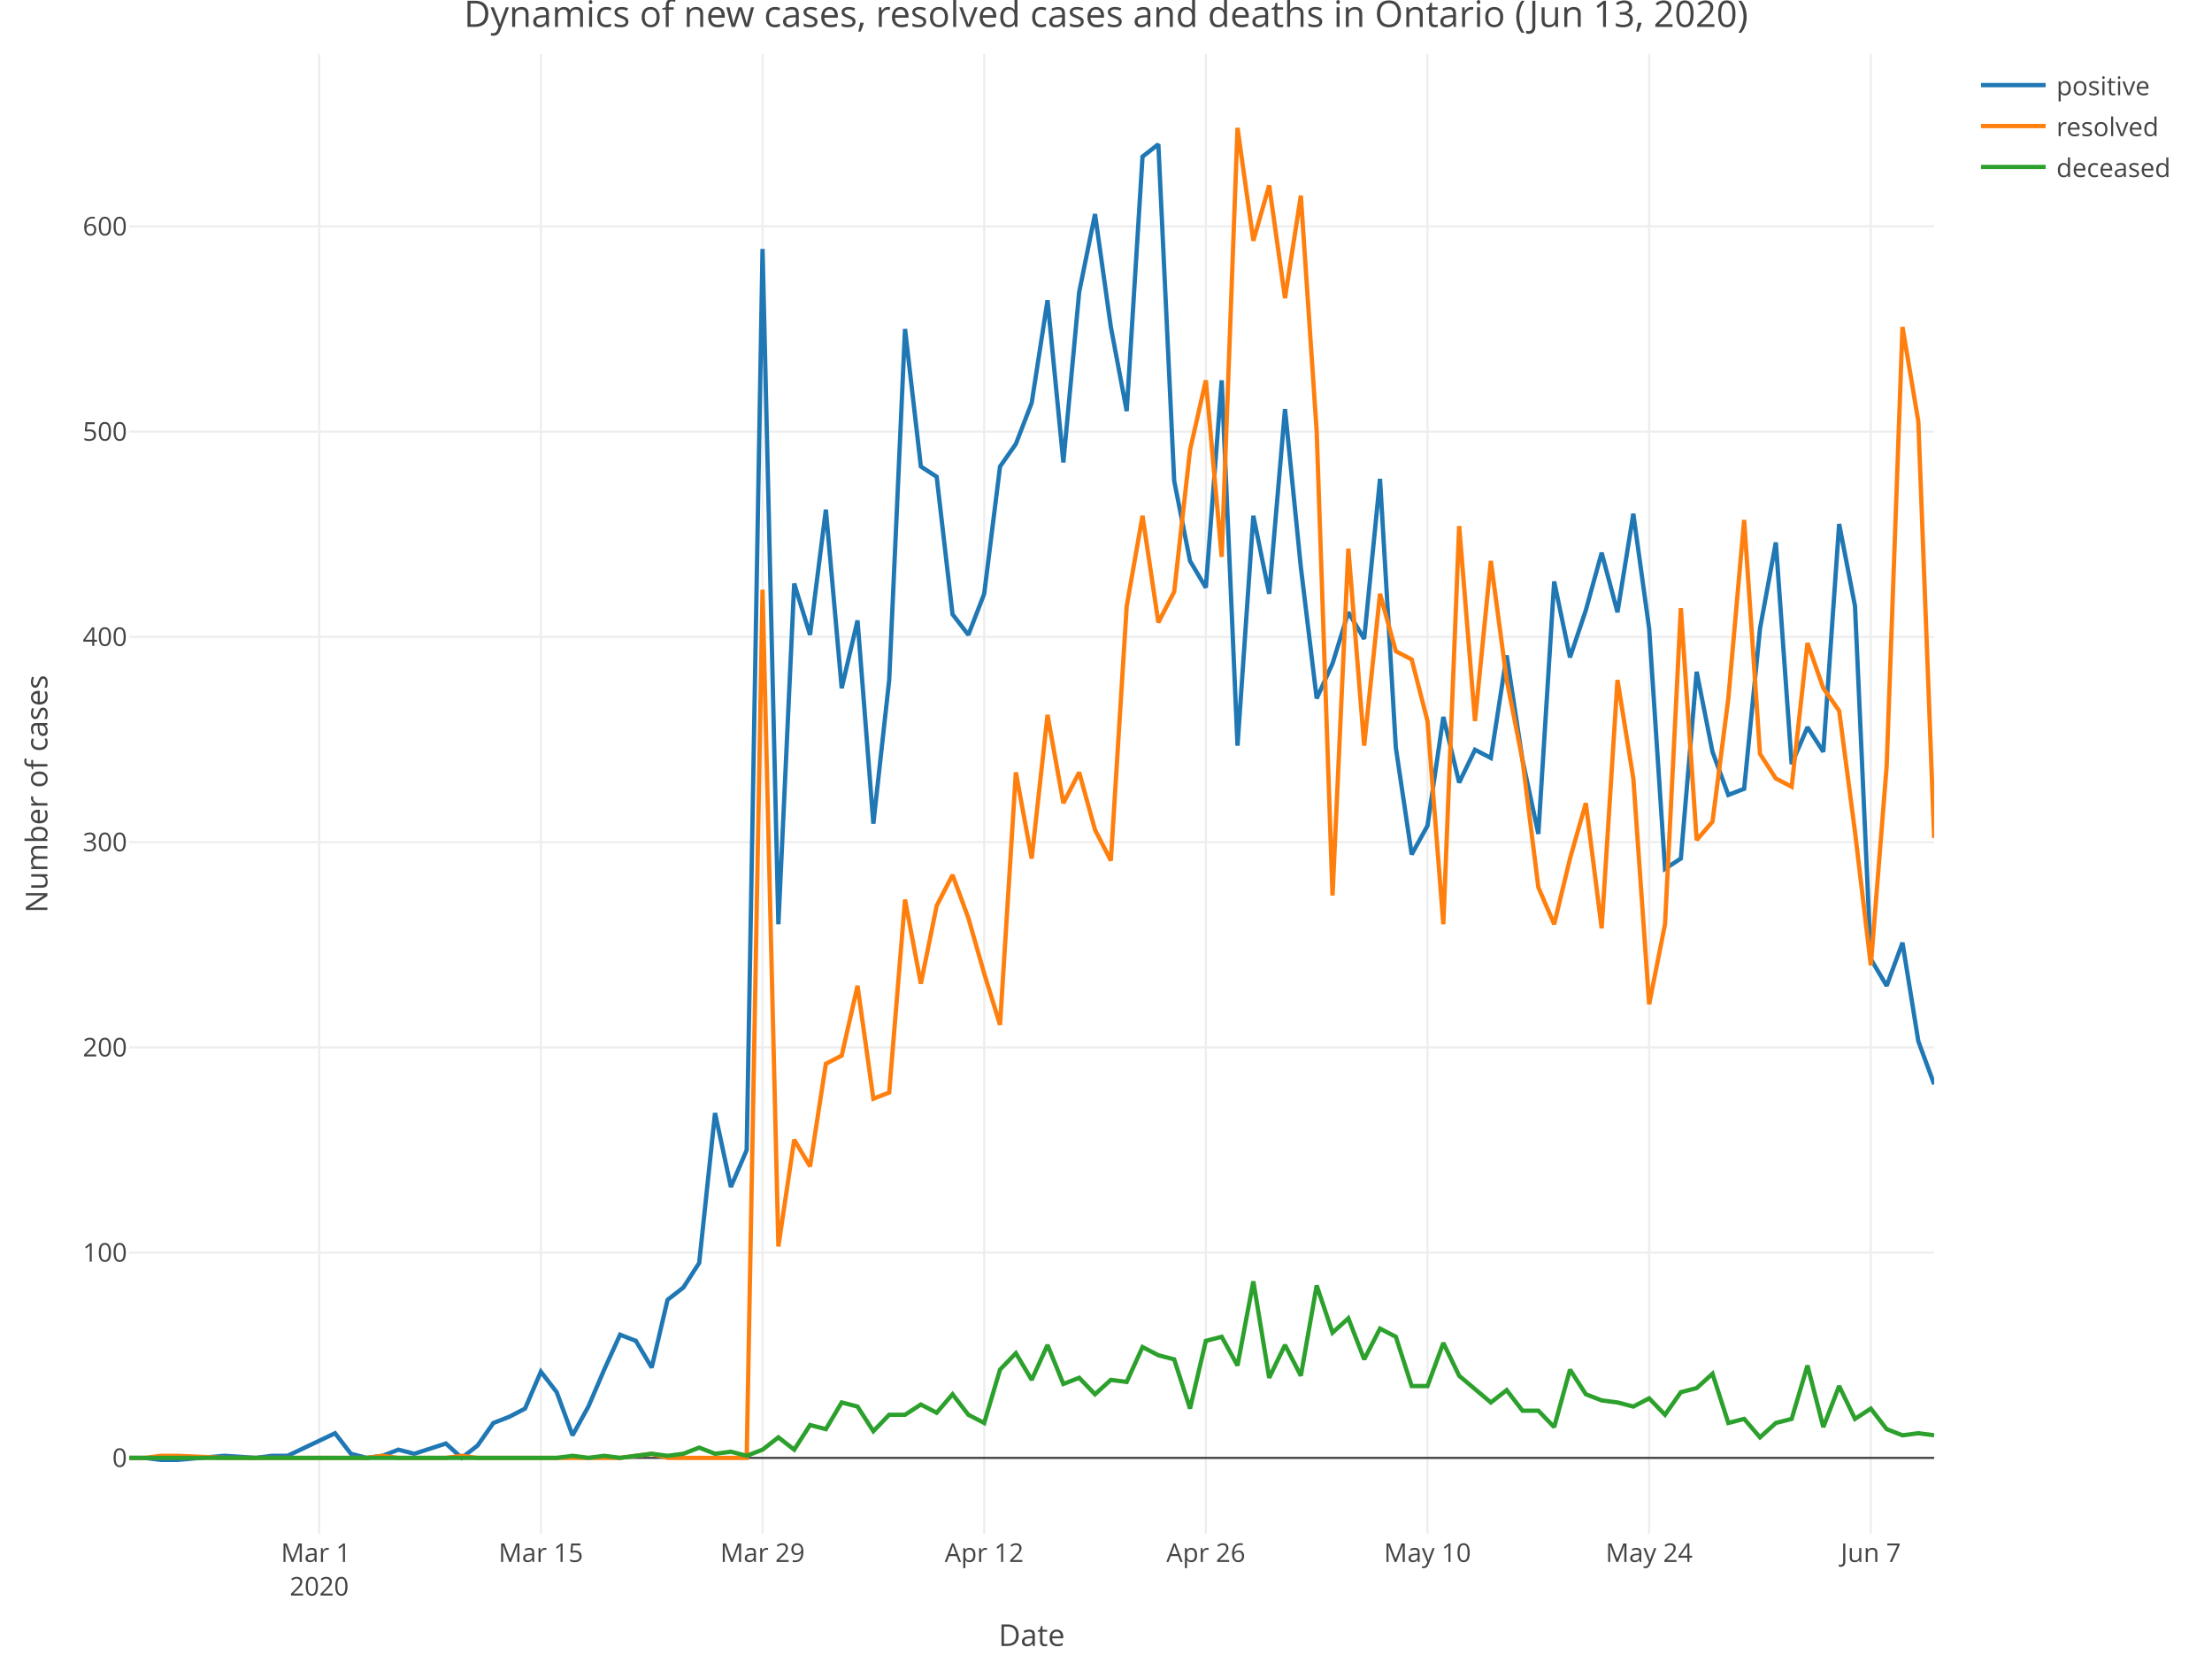
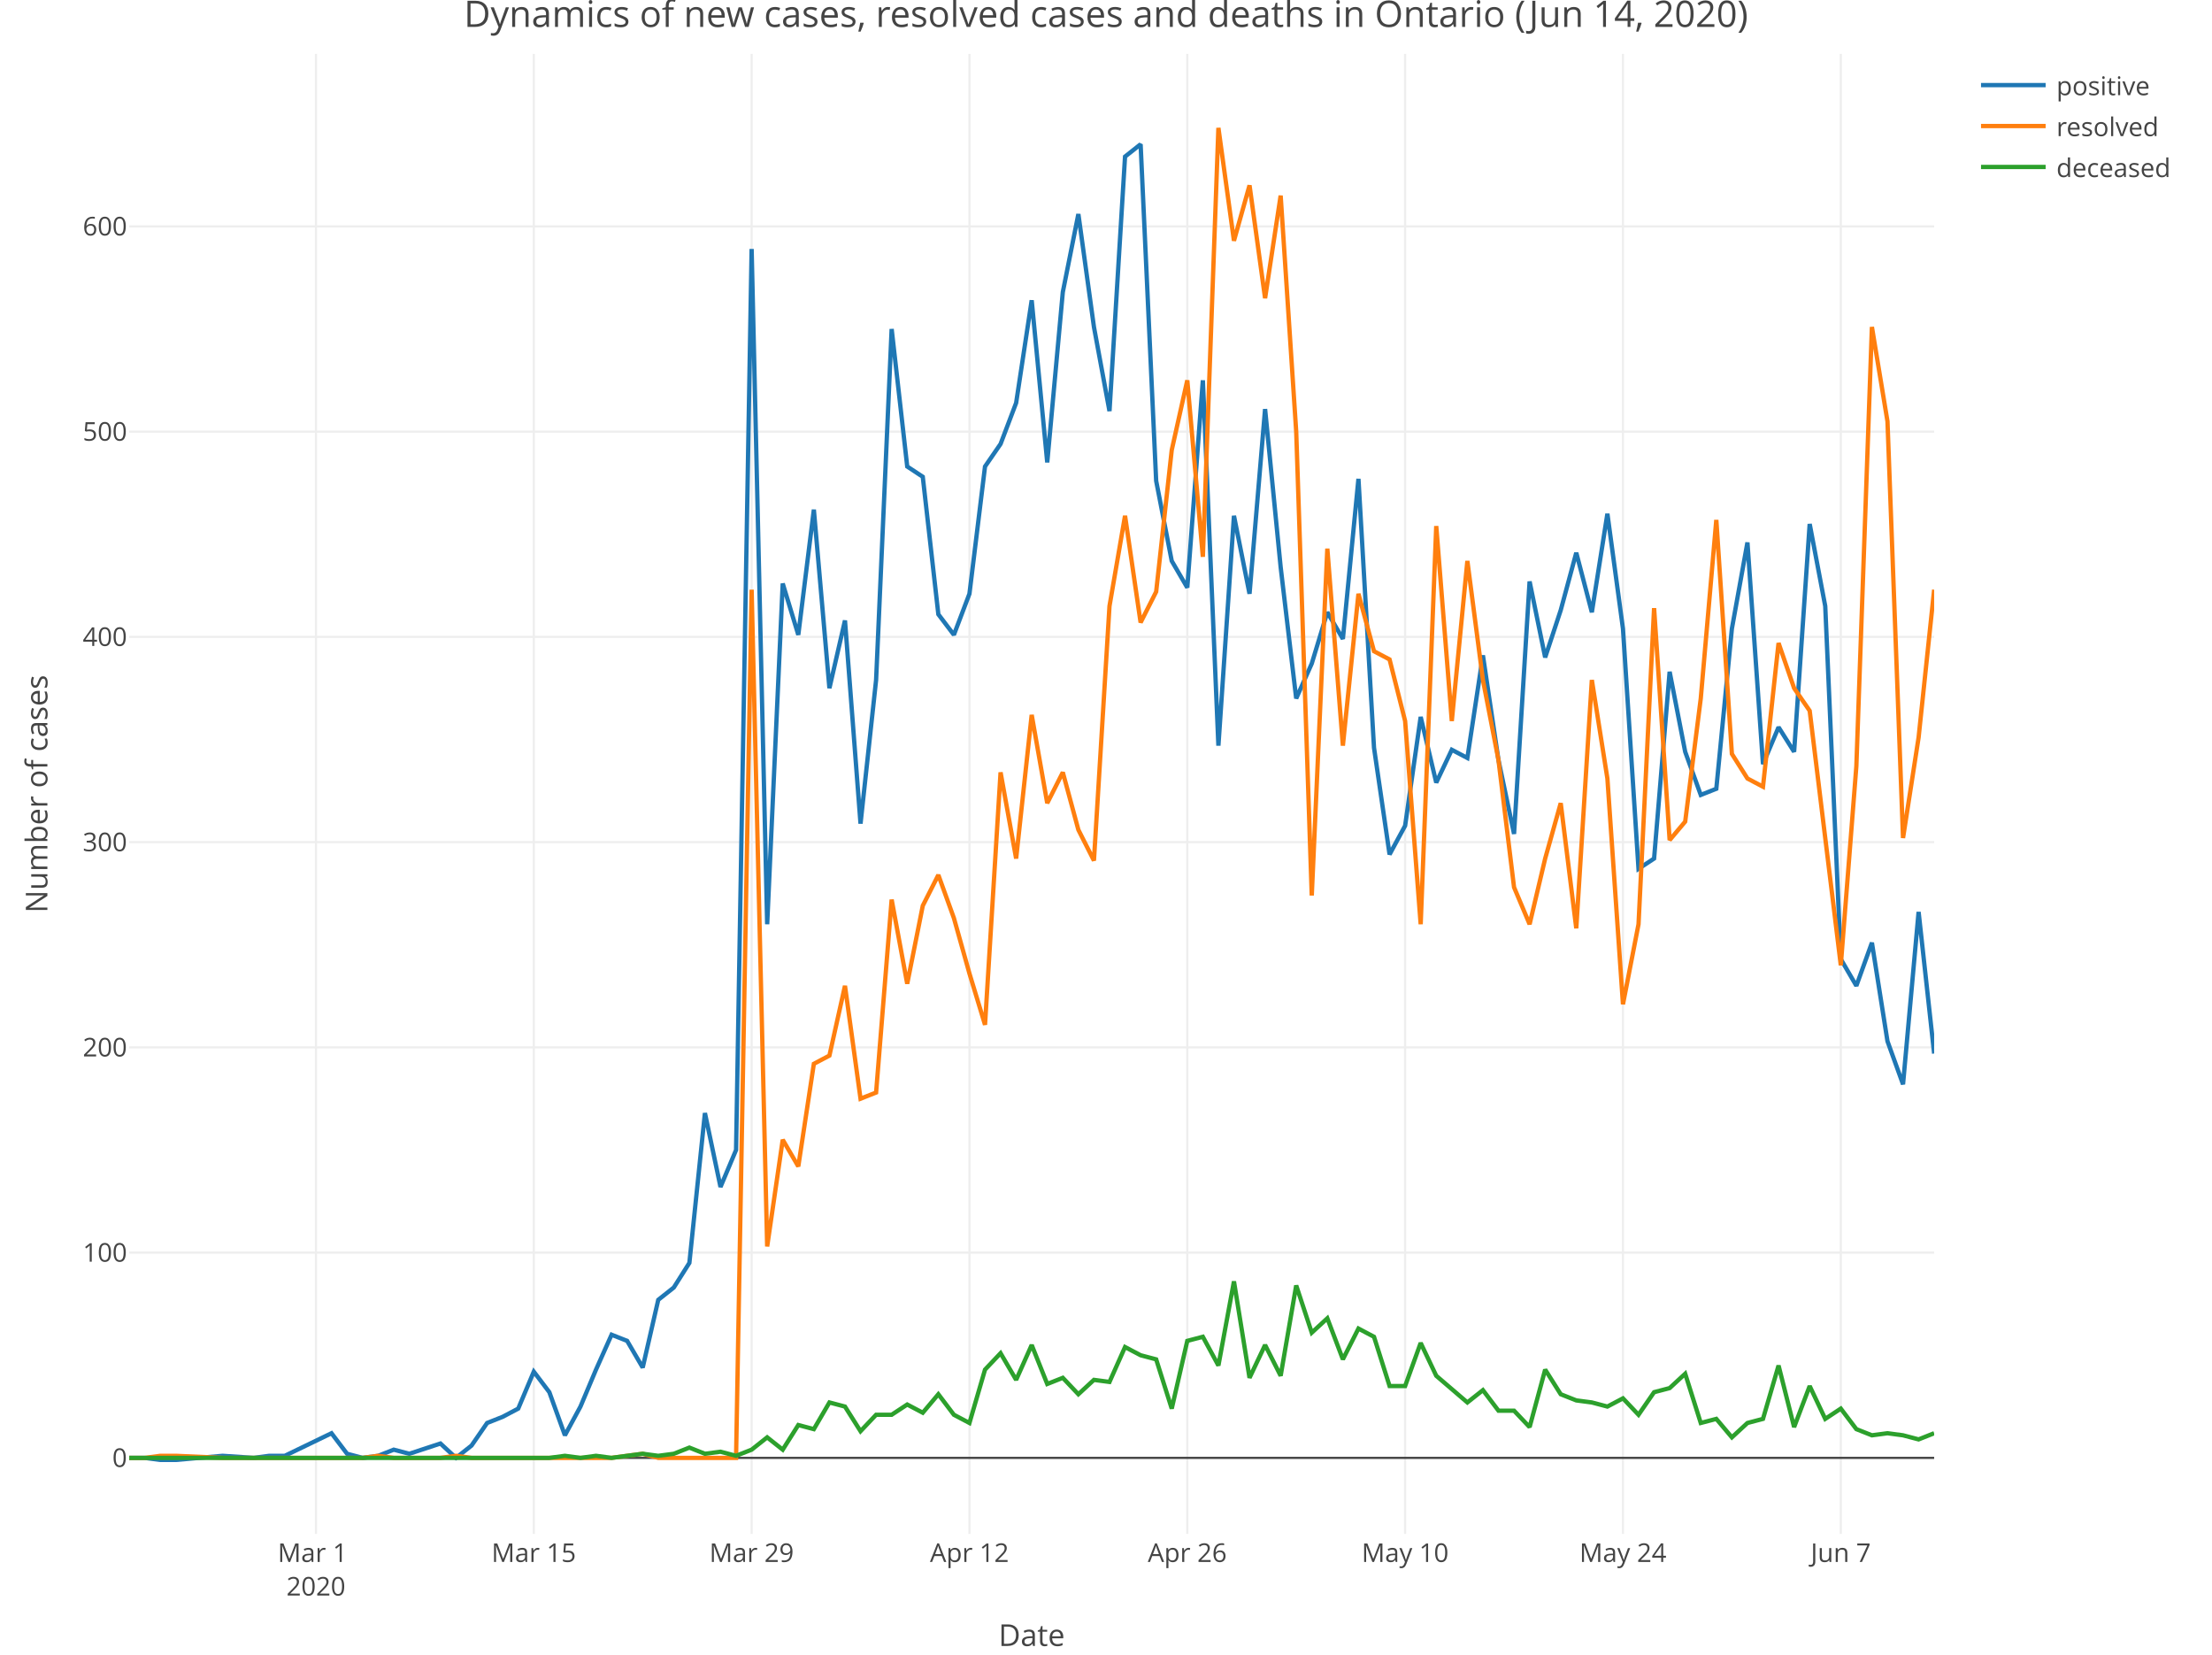
<svg xmlns="http://www.w3.org/2000/svg" class="main-svg" width="1027" height="768" style="" viewBox="0 0 1027 768">
  <rect x="0" y="0" width="1027" height="768" style="fill: rgb(255, 255, 255); fill-opacity: 1;" />
-   <defs id="defs-305d5e">
+   <defs id="defs-b58573">
    <g class="clips">
-       <clipPath id="clip305d5exyplot" class="plotclip">
+       <clipPath id="clipb58573xyplot" class="plotclip">
        <rect width="838" height="687" />
      </clipPath>
-       <clipPath class="axesclip" id="clip305d5ex">
+       <clipPath class="axesclip" id="clipb58573x">
        <rect x="60" y="0" width="838" height="768" />
      </clipPath>
-       <clipPath class="axesclip" id="clip305d5ey">
+       <clipPath class="axesclip" id="clipb58573y">
        <rect x="0" y="25" width="1027" height="687" />
      </clipPath>
-       <clipPath class="axesclip" id="clip305d5exy">
+       <clipPath class="axesclip" id="clipb58573xy">
        <rect x="60" y="25" width="838" height="687" />
      </clipPath>
    </g>
    <g class="gradients" />
  </defs>
  <g class="bglayer" />
  <g class="layer-below">
    <g class="imagelayer" />
    <g class="shapelayer" />
  </g>
  <g class="cartesianlayer">
    <g class="subplot xy">
      <g class="layer-subplot">
        <g class="shapelayer" />
        <g class="imagelayer" />
      </g>
      <g class="gridlayer">
        <g class="x">
-           <path class="xgrid crisp" transform="translate(148.21,0)" d="M0,25v687" style="stroke: rgb(238, 238, 238); stroke-opacity: 1; stroke-width: 1px;" />
-           <path class="xgrid crisp" transform="translate(251.12,0)" d="M0,25v687" style="stroke: rgb(238, 238, 238); stroke-opacity: 1; stroke-width: 1px;" />
-           <path class="xgrid crisp" transform="translate(354.04,0)" d="M0,25v687" style="stroke: rgb(238, 238, 238); stroke-opacity: 1; stroke-width: 1px;" />
-           <path class="xgrid crisp" transform="translate(456.95,0)" d="M0,25v687" style="stroke: rgb(238, 238, 238); stroke-opacity: 1; stroke-width: 1px;" />
-           <path class="xgrid crisp" transform="translate(559.86,0)" d="M0,25v687" style="stroke: rgb(238, 238, 238); stroke-opacity: 1; stroke-width: 1px;" />
-           <path class="xgrid crisp" transform="translate(662.77,0)" d="M0,25v687" style="stroke: rgb(238, 238, 238); stroke-opacity: 1; stroke-width: 1px;" />
-           <path class="xgrid crisp" transform="translate(765.68,0)" d="M0,25v687" style="stroke: rgb(238, 238, 238); stroke-opacity: 1; stroke-width: 1px;" />
-           <path class="xgrid crisp" transform="translate(868.6,0)" d="M0,25v687" style="stroke: rgb(238, 238, 238); stroke-opacity: 1; stroke-width: 1px;" />
+           <path class="xgrid crisp" transform="translate(146.69,0)" d="M0,25v687" style="stroke: rgb(238, 238, 238); stroke-opacity: 1; stroke-width: 1px;" />
+           <path class="xgrid crisp" transform="translate(247.83,0)" d="M0,25v687" style="stroke: rgb(238, 238, 238); stroke-opacity: 1; stroke-width: 1px;" />
+           <path class="xgrid crisp" transform="translate(348.97,0)" d="M0,25v687" style="stroke: rgb(238, 238, 238); stroke-opacity: 1; stroke-width: 1px;" />
+           <path class="xgrid crisp" transform="translate(450.1,0)" d="M0,25v687" style="stroke: rgb(238, 238, 238); stroke-opacity: 1; stroke-width: 1px;" />
+           <path class="xgrid crisp" transform="translate(551.24,0)" d="M0,25v687" style="stroke: rgb(238, 238, 238); stroke-opacity: 1; stroke-width: 1px;" />
+           <path class="xgrid crisp" transform="translate(652.38,0)" d="M0,25v687" style="stroke: rgb(238, 238, 238); stroke-opacity: 1; stroke-width: 1px;" />
+           <path class="xgrid crisp" transform="translate(753.52,0)" d="M0,25v687" style="stroke: rgb(238, 238, 238); stroke-opacity: 1; stroke-width: 1px;" />
+           <path class="xgrid crisp" transform="translate(854.66,0)" d="M0,25v687" style="stroke: rgb(238, 238, 238); stroke-opacity: 1; stroke-width: 1px;" />
        </g>
        <g class="y">
          <path class="ygrid crisp" transform="translate(0,581.43)" d="M60,0h838" style="stroke: rgb(238, 238, 238); stroke-opacity: 1; stroke-width: 1px;" />
          <path class="ygrid crisp" transform="translate(0,486.16)" d="M60,0h838" style="stroke: rgb(238, 238, 238); stroke-opacity: 1; stroke-width: 1px;" />
          <path class="ygrid crisp" transform="translate(0,390.89)" d="M60,0h838" style="stroke: rgb(238, 238, 238); stroke-opacity: 1; stroke-width: 1px;" />
          <path class="ygrid crisp" transform="translate(0,295.62)" d="M60,0h838" style="stroke: rgb(238, 238, 238); stroke-opacity: 1; stroke-width: 1px;" />
          <path class="ygrid crisp" transform="translate(0,200.35)" d="M60,0h838" style="stroke: rgb(238, 238, 238); stroke-opacity: 1; stroke-width: 1px;" />
          <path class="ygrid crisp" transform="translate(0,105.08)" d="M60,0h838" style="stroke: rgb(238, 238, 238); stroke-opacity: 1; stroke-width: 1px;" />
        </g>
      </g>
      <g class="zerolinelayer">
        <path class="yzl zl crisp" transform="translate(0,676.7)" d="M60,0h838" style="stroke: rgb(68, 68, 68); stroke-opacity: 1; stroke-width: 1px;" />
      </g>
      <path class="xlines-below" />
      <path class="ylines-below" />
      <g class="overlines-below" />
      <g class="xaxislayer-below" />
      <g class="yaxislayer-below" />
      <g class="overaxes-below" />
-       <g class="plot" transform="translate(60, 25)" clip-path="url('#clip305d5exyplot')">
+       <g class="plot" transform="translate(60, 25)" clip-path="url('#clipb58573xyplot')">
        <g class="scatterlayer mlayer">
-           <g class="trace scatter traceee81f7" style="stroke-miterlimit: 2; opacity: 1;">
+           <g class="trace scatter tracea6401f" style="stroke-miterlimit: 2; opacity: 1;">
            <g class="fills" />
            <g class="errorbars" />
            <g class="lines">
-               <path class="js-line" d="M0,651.7L7.35,651.7L14.7,652.65L22.05,652.65L44.11,650.74L58.81,651.7L66.16,650.74L73.51,650.74L95.56,640.26L102.91,649.79L110.26,651.7L117.61,650.74L124.96,647.89L132.32,649.79L147.02,645.03L154.37,651.7L161.72,645.98L169.07,635.5L176.42,632.64L183.77,628.83L191.12,611.68L198.47,621.21L205.82,641.22L213.18,627.88L220.53,610.73L227.88,594.54L235.23,597.39L242.58,609.78L249.93,578.34L257.28,572.62L264.63,561.19L271.98,491.64L279.33,525.94L286.68,508.79L294.04,90.56L301.39,404L308.74,245.85L316.09,269.67L323.44,211.55L330.79,294.44L338.14,263L345.49,357.31L352.84,290.63L360.19,127.71L367.54,191.54L374.89,196.31L382.25,260.14L389.6,269.67L396.95,250.61L404.3,191.54L411.65,181.07L419,162.01L426.35,114.38L433.7,189.64L441.05,110.57L448.4,74.36L455.75,126.76L463.11,165.82L470.46,47.69L477.81,41.97L485.16,198.21L492.51,235.37L499.86,247.75L507.21,151.53L514.56,321.11L521.91,214.41L529.26,250.61L536.61,164.87L543.96,238.23L551.32,299.2L558.67,283L566.02,259.19L573.37,271.57L580.72,197.26L588.07,322.06L595.42,371.6L602.77,358.27L610.12,307.77L617.47,338.26L624.82,323.02L632.18,326.83L639.53,279.19L646.88,327.78L654.23,362.08L661.58,244.9L668.93,280.15L676.28,258.23L683.63,231.56L690.98,259.19L698.33,213.46L705.68,266.81L713.04,378.27L720.39,373.51L727.74,286.81L735.09,323.97L742.44,343.98L749.79,341.12L757.14,266.81L764.49,226.79L771.84,329.69L779.19,312.54L786.54,323.97L793.89,218.22L801.25,256.33L808.6,420.19L815.95,432.58L823.3,412.57L830.65,458.3L838,478.31" style="vector-effect: non-scaling-stroke; fill: none; stroke: rgb(31, 119, 180); stroke-opacity: 1; stroke-width: 2px; opacity: 1;" />
+               <path class="js-line" d="M0,651.7L7.22,651.7L14.45,652.65L21.67,652.65L43.34,650.74L57.79,651.7L65.02,650.74L72.24,650.74L93.91,640.26L101.14,649.79L108.36,651.7L115.59,650.74L122.81,647.89L130.03,649.79L144.48,645.03L151.71,651.7L158.93,645.98L166.16,635.5L173.38,632.64L180.6,628.83L187.83,611.68L195.05,621.21L202.28,641.22L209.5,627.88L216.72,610.73L223.95,594.54L231.17,597.39L238.4,609.78L245.62,578.34L252.84,572.62L260.07,561.19L267.29,491.64L274.52,525.94L281.74,508.79L288.97,90.56L296.19,404L303.41,245.85L310.64,269.67L317.86,211.55L325.09,294.44L332.31,263L339.53,357.31L346.76,290.63L353.98,127.71L361.21,191.54L368.43,196.31L375.66,260.14L382.88,269.67L390.1,250.61L397.33,191.54L404.55,181.07L411.78,162.01L419,114.38L426.22,189.64L433.45,110.57L440.67,74.36L447.9,126.76L455.12,165.82L462.34,47.69L469.57,41.97L476.79,198.21L484.02,235.37L491.24,247.75L498.47,151.53L505.69,321.11L512.91,214.41L520.14,250.61L527.36,164.87L534.59,238.23L541.81,299.2L549.03,283L556.26,259.19L563.48,271.57L570.71,197.26L577.93,322.06L585.16,371.6L592.38,358.27L599.6,307.77L606.83,338.26L614.05,323.02L621.28,326.83L628.5,279.19L635.72,327.78L642.95,362.08L650.17,244.9L657.4,280.15L664.62,258.23L671.84,231.56L679.07,259.19L686.29,213.46L693.52,266.81L700.74,378.27L707.97,373.51L715.19,286.81L722.41,323.97L729.64,343.98L736.86,341.12L744.09,266.81L751.31,226.79L758.53,329.69L765.76,312.54L772.98,323.97L780.21,218.22L787.43,256.33L794.66,420.19L801.88,432.58L809.1,412.57L816.33,458.3L823.55,478.31L830.78,398.28L838,464.02" style="vector-effect: non-scaling-stroke; fill: none; stroke: rgb(31, 119, 180); stroke-opacity: 1; stroke-width: 2px; opacity: 1;" />
            </g>
            <g class="points" />
            <g class="text" />
          </g>
-           <g class="trace scatter traced6c628" style="stroke-miterlimit: 2; opacity: 1;">
+           <g class="trace scatter traceac40fe" style="stroke-miterlimit: 2; opacity: 1;">
            <g class="fills" />
            <g class="errorbars" />
            <g class="lines">
-               <path class="js-line" d="M0,651.7L7.35,651.7L14.7,650.74L22.05,650.74L44.11,651.7L110.26,651.7L117.61,650.74L124.96,651.7L132.32,651.7L147.02,651.7L154.37,650.74L161.72,651.7L169.07,651.7L227.88,651.7L235.23,650.74L242.58,649.79L249.93,651.7L286.68,651.7L294.04,248.71L301.39,553.57L308.74,504.03L316.09,516.41L323.44,468.78L330.79,464.97L338.14,432.58L345.49,484.98L352.84,482.12L360.19,392.56L367.54,431.62L374.89,395.42L382.25,381.13L389.6,401.14L396.95,426.86L404.3,450.68L411.65,333.5L419,373.51L426.35,306.82L433.7,347.79L441.05,333.5L448.4,360.17L455.75,374.46L463.11,256.33L470.46,214.41L477.81,263.95L485.16,249.66L492.51,183.92L499.86,151.53L507.21,233.46L514.56,34.35L521.91,86.75L529.26,61.03L536.61,113.42L543.96,65.79L551.32,175.35L558.67,390.66L566.02,229.65L573.37,321.11L580.72,250.61L588.07,277.29L595.42,281.1L602.77,309.68L610.12,404L617.47,219.17L624.82,309.68L632.18,235.37L639.53,290.63L646.88,327.78L654.23,386.85L661.58,404L668.93,373.51L676.28,347.79L683.63,405.9L690.98,290.63L698.33,336.35L705.68,441.15L713.04,404L720.39,257.28L727.74,364.94L735.09,356.36L742.44,299.2L749.79,216.32L757.14,324.92L764.49,336.35L771.84,340.17L779.19,273.48L786.54,294.44L793.89,304.92L801.25,361.12L808.6,423.05L815.95,330.64L823.3,126.76L830.65,170.59L838,363.98" style="vector-effect: non-scaling-stroke; fill: none; stroke: rgb(255, 127, 14); stroke-opacity: 1; stroke-width: 2px; opacity: 1;" />
+               <path class="js-line" d="M0,651.7L7.22,651.7L14.45,650.74L21.67,650.74L43.34,651.7L108.36,651.7L115.59,650.74L122.81,651.7L130.03,651.7L144.48,651.7L151.71,650.74L158.93,651.7L166.16,651.7L223.95,651.7L231.17,650.74L238.4,649.79L245.62,651.7L281.74,651.7L288.97,248.71L296.19,553.57L303.41,504.03L310.64,516.41L317.86,468.78L325.09,464.97L332.31,432.58L339.53,484.98L346.76,482.12L353.98,392.56L361.21,431.62L368.43,395.42L375.66,381.13L382.88,401.14L390.1,426.86L397.33,450.68L404.55,333.5L411.78,373.51L419,306.82L426.22,347.79L433.45,333.5L440.67,360.17L447.9,374.46L455.12,256.33L462.34,214.41L469.57,263.95L476.79,249.66L484.02,183.92L491.24,151.53L498.47,233.46L505.69,34.35L512.91,86.75L520.14,61.03L527.36,113.42L534.59,65.79L541.81,175.35L549.03,390.66L556.26,229.65L563.48,321.11L570.71,250.61L577.93,277.29L585.16,281.1L592.38,309.68L599.6,404L606.83,219.17L614.05,309.68L621.28,235.37L628.5,290.63L635.72,327.78L642.95,386.85L650.17,404L657.4,373.51L664.62,347.79L671.84,405.9L679.07,290.63L686.29,336.35L693.52,441.15L700.74,404L707.97,257.28L715.19,364.94L722.41,356.36L729.64,299.2L736.86,216.32L744.09,324.92L751.31,336.35L758.53,340.17L765.76,273.48L772.98,294.44L780.21,304.92L794.66,423.05L801.88,330.64L809.1,126.76L816.33,170.59L823.55,363.98L830.78,317.3L838,248.71" style="vector-effect: non-scaling-stroke; fill: none; stroke: rgb(255, 127, 14); stroke-opacity: 1; stroke-width: 2px; opacity: 1;" />
            </g>
            <g class="points" />
            <g class="text" />
          </g>
-           <g class="trace scatter trace97b052" style="stroke-miterlimit: 2; opacity: 1;">
+           <g class="trace scatter tracee3cf11" style="stroke-miterlimit: 2; opacity: 1;">
            <g class="fills" />
            <g class="errorbars" />
            <g class="lines">
-               <path class="js-line" d="M0,651.7L198.47,651.7L205.82,650.74L213.18,651.7L220.53,650.74L227.88,651.7L235.23,650.74L242.58,649.79L249.93,650.74L257.28,649.79L264.63,646.93L271.98,649.79L279.33,648.84L286.68,650.74L294.04,647.89L301.39,642.17L308.74,647.89L316.09,636.45L323.44,638.36L330.79,625.97L338.14,627.88L345.49,639.31L352.84,631.69L360.19,631.69L367.54,626.93L374.89,630.74L382.25,622.16L389.6,631.69L396.95,635.5L404.3,610.73L411.65,603.11L419,615.49L426.35,599.3L433.7,617.4L441.05,614.54L448.4,622.16L455.75,615.49L463.11,616.45L470.46,600.25L477.81,604.06L485.16,605.97L492.51,628.83L499.86,597.39L507.21,595.49L514.56,608.83L521.91,569.77L529.26,614.54L536.61,599.3L543.96,613.59L551.32,571.67L558.67,593.58L566.02,586.91L573.37,605.97L580.72,591.68L588.07,595.49L595.42,618.35L602.77,618.35L610.12,598.35L617.47,613.59L632.18,625.97L639.53,620.26L646.88,629.79L654.23,629.79L661.58,637.41L668.93,610.73L676.28,622.16L683.63,625.02L690.98,625.97L698.33,627.88L705.68,624.07L713.04,631.69L720.39,621.21L727.74,619.31L735.09,612.64L742.44,635.5L749.79,633.6L757.14,642.17L764.49,635.5L771.84,633.6L779.19,608.83L786.54,637.41L793.89,618.35L801.25,633.6L808.6,628.83L815.95,638.36L823.3,641.22L830.65,640.26L838,641.22" style="vector-effect: non-scaling-stroke; fill: none; stroke: rgb(44, 160, 44); stroke-opacity: 1; stroke-width: 2px; opacity: 1;" />
+               <path class="js-line" d="M0,651.7L195.05,651.7L202.28,650.74L209.5,651.7L216.72,650.74L223.95,651.7L231.17,650.74L238.4,649.79L245.62,650.74L252.84,649.79L260.07,646.93L267.29,649.79L274.52,648.84L281.74,650.74L288.97,647.89L296.19,642.17L303.41,647.89L310.64,636.45L317.86,638.36L325.09,625.97L332.31,627.88L339.53,639.31L346.76,631.69L353.98,631.69L361.21,626.93L368.43,630.74L375.66,622.16L382.88,631.69L390.1,635.5L397.33,610.73L404.55,603.11L411.78,615.49L419,599.3L426.22,617.4L433.45,614.54L440.67,622.16L447.9,615.49L455.12,616.45L462.34,600.25L469.57,604.06L476.79,605.97L484.02,628.83L491.24,597.39L498.47,595.49L505.69,608.83L512.91,569.77L520.14,614.54L527.36,599.3L534.59,613.59L541.81,571.67L549.03,593.58L556.26,586.91L563.48,605.97L570.71,591.68L577.93,595.49L585.16,618.35L592.38,618.35L599.6,598.35L606.83,613.59L621.28,625.97L628.5,620.26L635.72,629.79L642.95,629.79L650.17,637.41L657.4,610.73L664.62,622.16L671.84,625.02L679.07,625.97L686.29,627.88L693.52,624.07L700.74,631.69L707.97,621.21L715.19,619.31L722.41,612.64L729.64,635.5L736.86,633.6L744.09,642.17L751.31,635.5L758.53,633.6L765.76,608.83L772.98,637.41L780.21,618.35L787.43,633.6L794.66,628.83L801.88,638.36L809.1,641.22L816.33,640.26L823.55,641.22L830.78,643.12L838,640.26" style="vector-effect: non-scaling-stroke; fill: none; stroke: rgb(44, 160, 44); stroke-opacity: 1; stroke-width: 2px; opacity: 1;" />
            </g>
            <g class="points" />
            <g class="text" />
          </g>
        </g>
      </g>
      <g class="overplot" />
      <path class="xlines-above crisp" style="fill: none;" d="M0,0" />
      <path class="ylines-above crisp" style="fill: none;" d="M0,0" />
      <g class="overlines-above" />
      <g class="xaxislayer-above">
        <g class="xtick">
-           <text text-anchor="middle" x="0" y="725" transform="translate(148.21,0)" style="font-family: 'Open Sans', verdana, arial, sans-serif; font-size: 12px; fill: rgb(68, 68, 68); fill-opacity: 1; white-space: pre;">
+           <text text-anchor="middle" x="0" y="725" transform="translate(146.69,0)" style="font-family: 'Open Sans', verdana, arial, sans-serif; font-size: 12px; fill: rgb(68, 68, 68); fill-opacity: 1; white-space: pre;">
            <tspan class="line" dy="0em" x="0" y="725">Mar 1</tspan>
            <tspan class="line" dy="1.3em" x="0" y="725">2020</tspan>
          </text>
        </g>
        <g class="xtick">
-           <text text-anchor="middle" x="0" y="725" transform="translate(251.12,0)" style="font-family: 'Open Sans', verdana, arial, sans-serif; font-size: 12px; fill: rgb(68, 68, 68); fill-opacity: 1; white-space: pre;">Mar 15</text>
-         </g>
-         <g class="xtick">
-           <text text-anchor="middle" x="0" y="725" transform="translate(354.04,0)" style="font-family: 'Open Sans', verdana, arial, sans-serif; font-size: 12px; fill: rgb(68, 68, 68); fill-opacity: 1; white-space: pre;">Mar 29</text>
-         </g>
-         <g class="xtick">
-           <text text-anchor="middle" x="0" y="725" transform="translate(456.95,0)" style="font-family: 'Open Sans', verdana, arial, sans-serif; font-size: 12px; fill: rgb(68, 68, 68); fill-opacity: 1; white-space: pre;">Apr 12</text>
-         </g>
-         <g class="xtick">
-           <text text-anchor="middle" x="0" y="725" transform="translate(559.86,0)" style="font-family: 'Open Sans', verdana, arial, sans-serif; font-size: 12px; fill: rgb(68, 68, 68); fill-opacity: 1; white-space: pre;">Apr 26</text>
-         </g>
-         <g class="xtick">
-           <text text-anchor="middle" x="0" y="725" transform="translate(662.77,0)" style="font-family: 'Open Sans', verdana, arial, sans-serif; font-size: 12px; fill: rgb(68, 68, 68); fill-opacity: 1; white-space: pre;">May 10</text>
-         </g>
-         <g class="xtick">
-           <text text-anchor="middle" x="0" y="725" transform="translate(765.68,0)" style="font-family: 'Open Sans', verdana, arial, sans-serif; font-size: 12px; fill: rgb(68, 68, 68); fill-opacity: 1; white-space: pre;">May 24</text>
-         </g>
-         <g class="xtick">
-           <text text-anchor="middle" x="0" y="725" transform="translate(868.6,0)" style="font-family: 'Open Sans', verdana, arial, sans-serif; font-size: 12px; fill: rgb(68, 68, 68); fill-opacity: 1; white-space: pre;">Jun 7</text>
+           <text text-anchor="middle" x="0" y="725" transform="translate(247.83,0)" style="font-family: 'Open Sans', verdana, arial, sans-serif; font-size: 12px; fill: rgb(68, 68, 68); fill-opacity: 1; white-space: pre;">Mar 15</text>
+         </g>
+         <g class="xtick">
+           <text text-anchor="middle" x="0" y="725" transform="translate(348.97,0)" style="font-family: 'Open Sans', verdana, arial, sans-serif; font-size: 12px; fill: rgb(68, 68, 68); fill-opacity: 1; white-space: pre;">Mar 29</text>
+         </g>
+         <g class="xtick">
+           <text text-anchor="middle" x="0" y="725" transform="translate(450.1,0)" style="font-family: 'Open Sans', verdana, arial, sans-serif; font-size: 12px; fill: rgb(68, 68, 68); fill-opacity: 1; white-space: pre;">Apr 12</text>
+         </g>
+         <g class="xtick">
+           <text text-anchor="middle" x="0" y="725" transform="translate(551.24,0)" style="font-family: 'Open Sans', verdana, arial, sans-serif; font-size: 12px; fill: rgb(68, 68, 68); fill-opacity: 1; white-space: pre;">Apr 26</text>
+         </g>
+         <g class="xtick">
+           <text text-anchor="middle" x="0" y="725" transform="translate(652.38,0)" style="font-family: 'Open Sans', verdana, arial, sans-serif; font-size: 12px; fill: rgb(68, 68, 68); fill-opacity: 1; white-space: pre;">May 10</text>
+         </g>
+         <g class="xtick">
+           <text text-anchor="middle" x="0" y="725" transform="translate(753.52,0)" style="font-family: 'Open Sans', verdana, arial, sans-serif; font-size: 12px; fill: rgb(68, 68, 68); fill-opacity: 1; white-space: pre;">May 24</text>
+         </g>
+         <g class="xtick">
+           <text text-anchor="middle" x="0" y="725" transform="translate(854.66,0)" style="font-family: 'Open Sans', verdana, arial, sans-serif; font-size: 12px; fill: rgb(68, 68, 68); fill-opacity: 1; white-space: pre;">Jun 7</text>
        </g>
      </g>
      <g class="yaxislayer-above">
        <g class="ytick">
          <text text-anchor="end" x="59" y="4.2" transform="translate(0,676.7)" style="font-family: 'Open Sans', verdana, arial, sans-serif; font-size: 12px; fill: rgb(68, 68, 68); fill-opacity: 1; white-space: pre;">0</text>
        </g>
        <g class="ytick">
          <text text-anchor="end" x="59" y="4.2" transform="translate(0,581.43)" style="font-family: 'Open Sans', verdana, arial, sans-serif; font-size: 12px; fill: rgb(68, 68, 68); fill-opacity: 1; white-space: pre;">100</text>
        </g>
        <g class="ytick">
          <text text-anchor="end" x="59" y="4.2" transform="translate(0,486.16)" style="font-family: 'Open Sans', verdana, arial, sans-serif; font-size: 12px; fill: rgb(68, 68, 68); fill-opacity: 1; white-space: pre;">200</text>
        </g>
        <g class="ytick">
          <text text-anchor="end" x="59" y="4.2" transform="translate(0,390.89)" style="font-family: 'Open Sans', verdana, arial, sans-serif; font-size: 12px; fill: rgb(68, 68, 68); fill-opacity: 1; white-space: pre;">300</text>
        </g>
        <g class="ytick">
          <text text-anchor="end" x="59" y="4.2" transform="translate(0,295.62)" style="font-family: 'Open Sans', verdana, arial, sans-serif; font-size: 12px; fill: rgb(68, 68, 68); fill-opacity: 1; white-space: pre;">400</text>
        </g>
        <g class="ytick">
          <text text-anchor="end" x="59" y="4.2" transform="translate(0,200.35)" style="font-family: 'Open Sans', verdana, arial, sans-serif; font-size: 12px; fill: rgb(68, 68, 68); fill-opacity: 1; white-space: pre;">500</text>
        </g>
        <g class="ytick">
          <text text-anchor="end" x="59" y="4.2" transform="translate(0,105.08)" style="font-family: 'Open Sans', verdana, arial, sans-serif; font-size: 12px; fill: rgb(68, 68, 68); fill-opacity: 1; white-space: pre;">600</text>
        </g>
      </g>
      <g class="overaxes-above" />
    </g>
  </g>
  <g class="polarlayer" />
  <g class="ternarylayer" />
  <g class="geolayer" />
  <g class="funnelarealayer" />
  <g class="pielayer" />
  <g class="treemaplayer" />
  <g class="sunburstlayer" />
  <g class="glimages" />
-   <defs id="topdefs-305d5e">
+   <defs id="topdefs-b58573">
    <g class="clips" />
-     <clipPath id="legend305d5e">
+     <clipPath id="legendb58573">
      <rect width="102" height="67" x="0" y="0" />
    </clipPath>
  </defs>
  <g class="layer-above">
    <g class="imagelayer" />
    <g class="shapelayer" />
  </g>
  <g class="infolayer">
    <g class="legend" pointer-events="all" transform="translate(914.76, 25)">
      <rect class="bg" shape-rendering="crispEdges" style="stroke: rgb(68, 68, 68); stroke-opacity: 1; fill: rgb(255, 255, 255); fill-opacity: 1; stroke-width: 0px;" width="102" height="67" x="0" y="0" />
-       <g class="scrollbox" transform="translate(0, 0)" clip-path="url('#legend305d5e')">
+       <g class="scrollbox" transform="translate(0, 0)" clip-path="url('#legendb58573')">
        <g class="groups">
          <g class="traces" style="opacity: 1;" transform="translate(0, 14.5)">
            <text class="legendtext user-select-none" text-anchor="start" x="40" y="4.68" style="font-family: 'Open Sans', verdana, arial, sans-serif; font-size: 12px; fill: rgb(68, 68, 68); fill-opacity: 1; white-space: pre;">positive</text>
            <g class="layers" style="opacity: 1;">
              <g class="legendfill" />
              <g class="legendlines">
                <path class="js-line" d="M5,0h30" style="fill: none; stroke: rgb(31, 119, 180); stroke-opacity: 1; stroke-width: 2px;" />
              </g>
              <g class="legendsymbols">
                <g class="legendpoints" />
              </g>
            </g>
            <rect class="legendtoggle" pointer-events="all" x="0" y="-9.5" width="96.109" height="19" style="cursor: pointer; fill: rgb(0, 0, 0); fill-opacity: 0;" />
          </g>
          <g class="traces" style="opacity: 1;" transform="translate(0, 33.5)">
            <text class="legendtext user-select-none" text-anchor="start" x="40" y="4.68" style="font-family: 'Open Sans', verdana, arial, sans-serif; font-size: 12px; fill: rgb(68, 68, 68); fill-opacity: 1; white-space: pre;">resolved</text>
            <g class="layers" style="opacity: 1;">
              <g class="legendfill" />
              <g class="legendlines">
                <path class="js-line" d="M5,0h30" style="fill: none; stroke: rgb(255, 127, 14); stroke-opacity: 1; stroke-width: 2px;" />
              </g>
              <g class="legendsymbols">
                <g class="legendpoints" />
              </g>
            </g>
            <rect class="legendtoggle" pointer-events="all" x="0" y="-9.5" width="96.109" height="19" style="cursor: pointer; fill: rgb(0, 0, 0); fill-opacity: 0;" />
          </g>
          <g class="traces" style="opacity: 1;" transform="translate(0, 52.5)">
            <text class="legendtext user-select-none" text-anchor="start" x="40" y="4.68" style="font-family: 'Open Sans', verdana, arial, sans-serif; font-size: 12px; fill: rgb(68, 68, 68); fill-opacity: 1; white-space: pre;">deceased</text>
            <g class="layers" style="opacity: 1;">
              <g class="legendfill" />
              <g class="legendlines">
                <path class="js-line" d="M5,0h30" style="fill: none; stroke: rgb(44, 160, 44); stroke-opacity: 1; stroke-width: 2px;" />
              </g>
              <g class="legendsymbols">
                <g class="legendpoints" />
              </g>
            </g>
            <rect class="legendtoggle" pointer-events="all" x="0" y="-9.5" width="96.109" height="19" style="cursor: pointer; fill: rgb(0, 0, 0); fill-opacity: 0;" />
          </g>
        </g>
      </g>
      <rect class="scrollbar" rx="20" ry="3" width="0" height="0" style="fill: rgb(128, 139, 164); fill-opacity: 1;" x="0" y="0" />
    </g>
    <g class="g-gtitle">
-       <text class="gtitle" x="513.5" y="12.5" text-anchor="middle" dy="0em" style="font-family: 'Open Sans', verdana, arial, sans-serif; font-size: 17px; fill: rgb(68, 68, 68); opacity: 1; font-weight: normal; white-space: pre;">Dynamics of new cases, resolved cases and deaths in Ontario (Jun 13, 2020)</text>
+       <text class="gtitle" x="513.5" y="12.5" text-anchor="middle" dy="0em" style="font-family: 'Open Sans', verdana, arial, sans-serif; font-size: 17px; fill: rgb(68, 68, 68); opacity: 1; font-weight: normal; white-space: pre;">Dynamics of new cases, resolved cases and deaths in Ontario (Jun 14, 2020)</text>
    </g>
    <g class="g-xtitle">
      <text class="xtitle" x="479" y="764" text-anchor="middle" style="font-family: 'Open Sans', verdana, arial, sans-serif; font-size: 14px; fill: rgb(68, 68, 68); opacity: 1; font-weight: normal; white-space: pre;">Date</text>
    </g>
    <g class="g-ytitle">
      <text class="ytitle" transform="rotate(-90,22,368.5)" x="22" y="368.5" text-anchor="middle" style="font-family: 'Open Sans', verdana, arial, sans-serif; font-size: 14px; fill: rgb(68, 68, 68); opacity: 1; font-weight: normal; white-space: pre;">Number of cases</text>
    </g>
  </g>
</svg>
